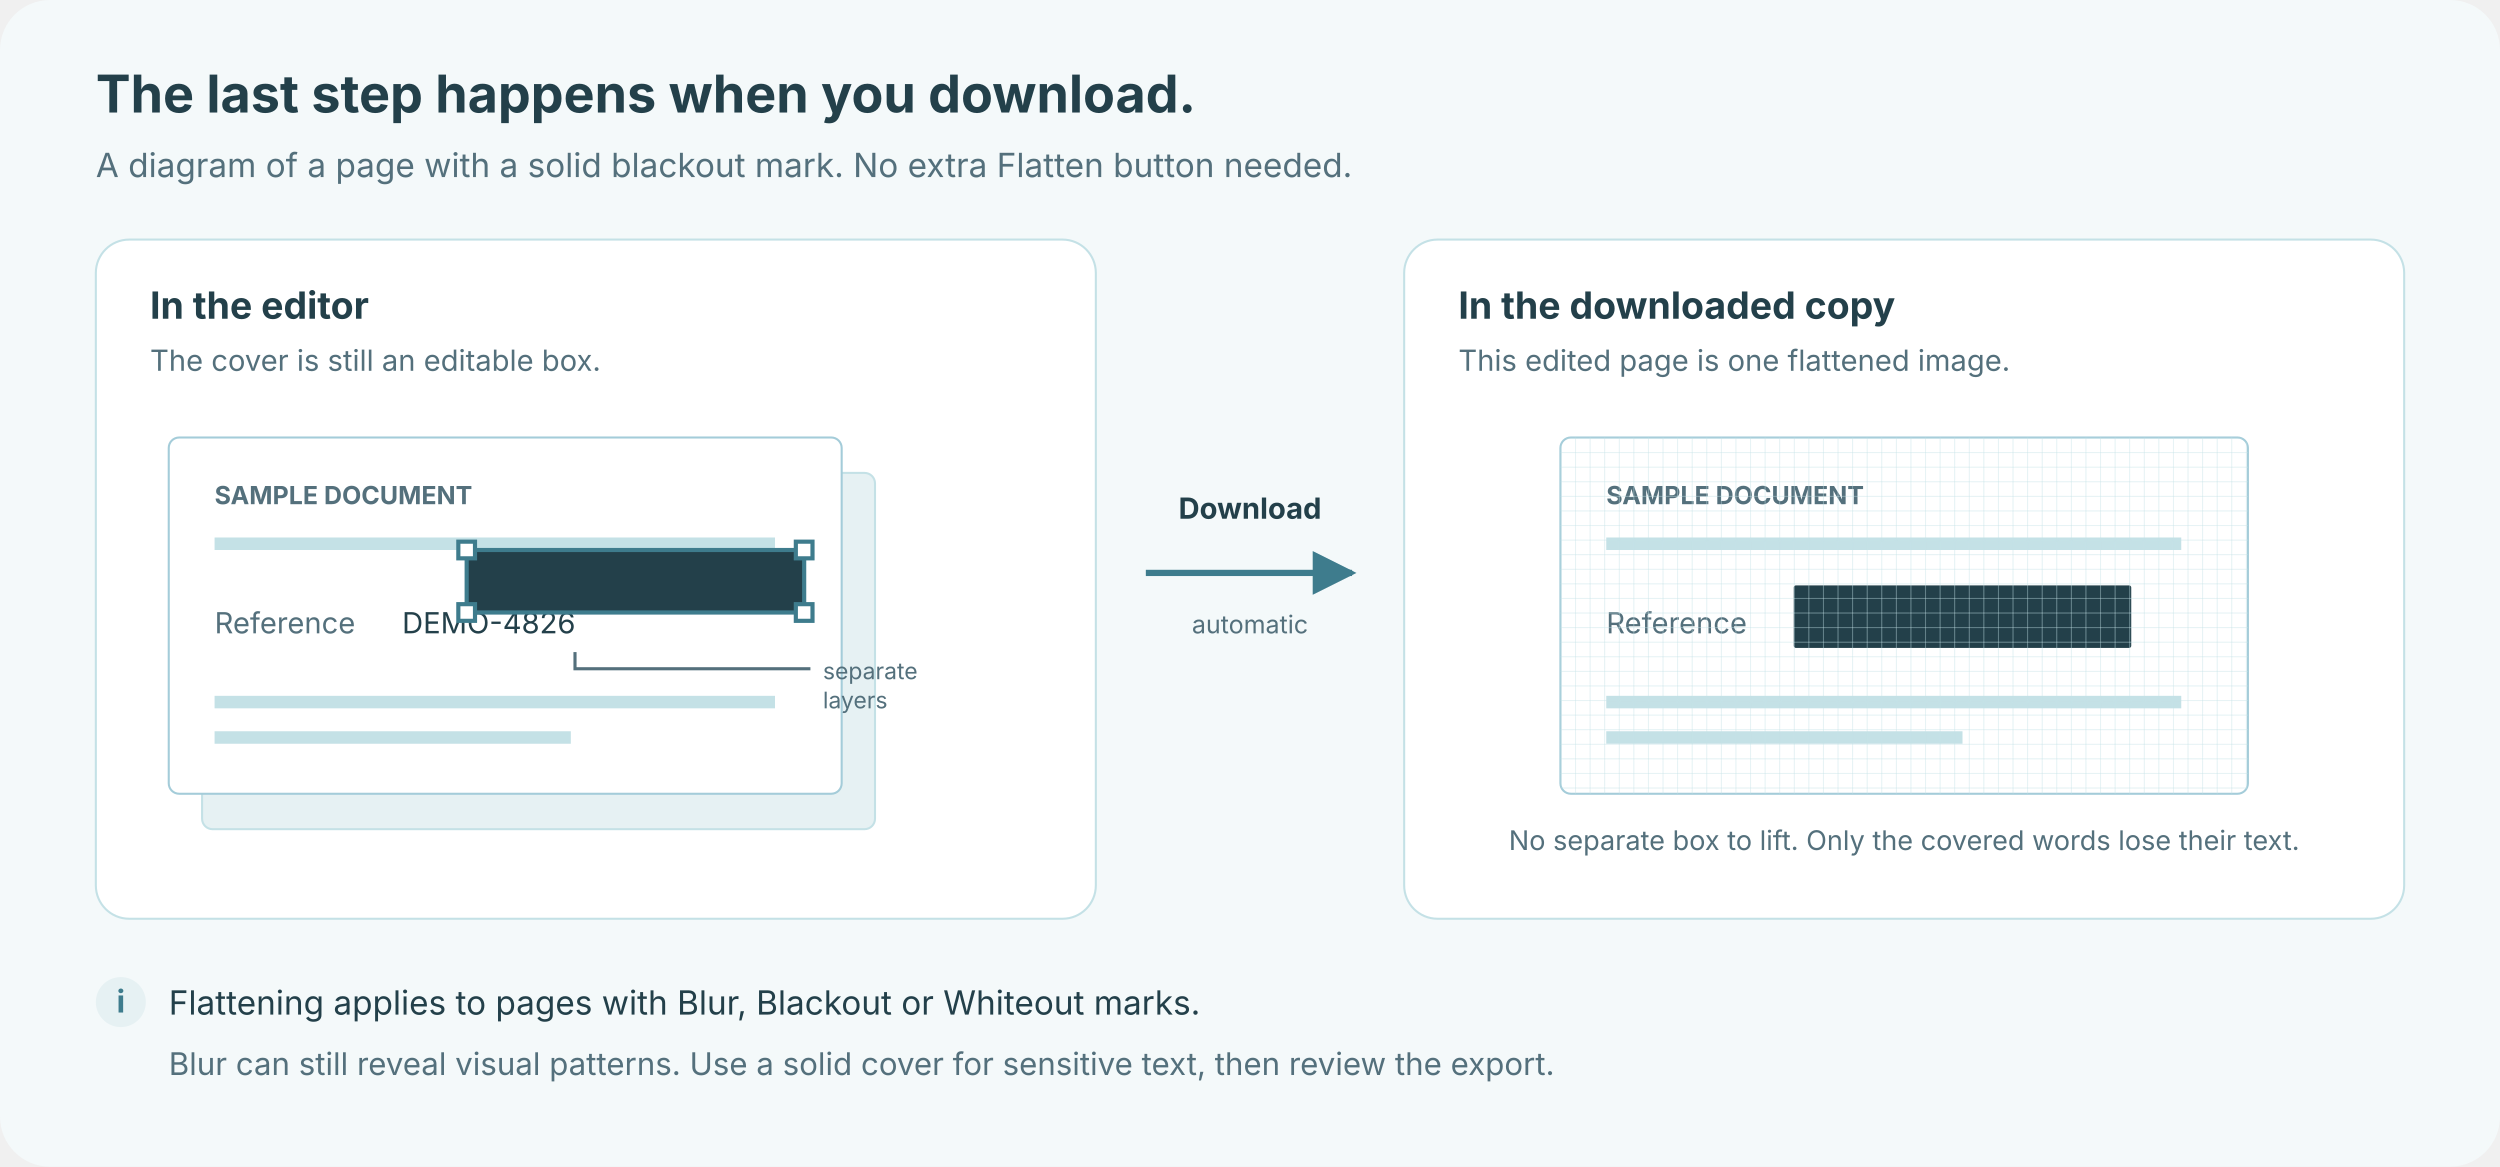
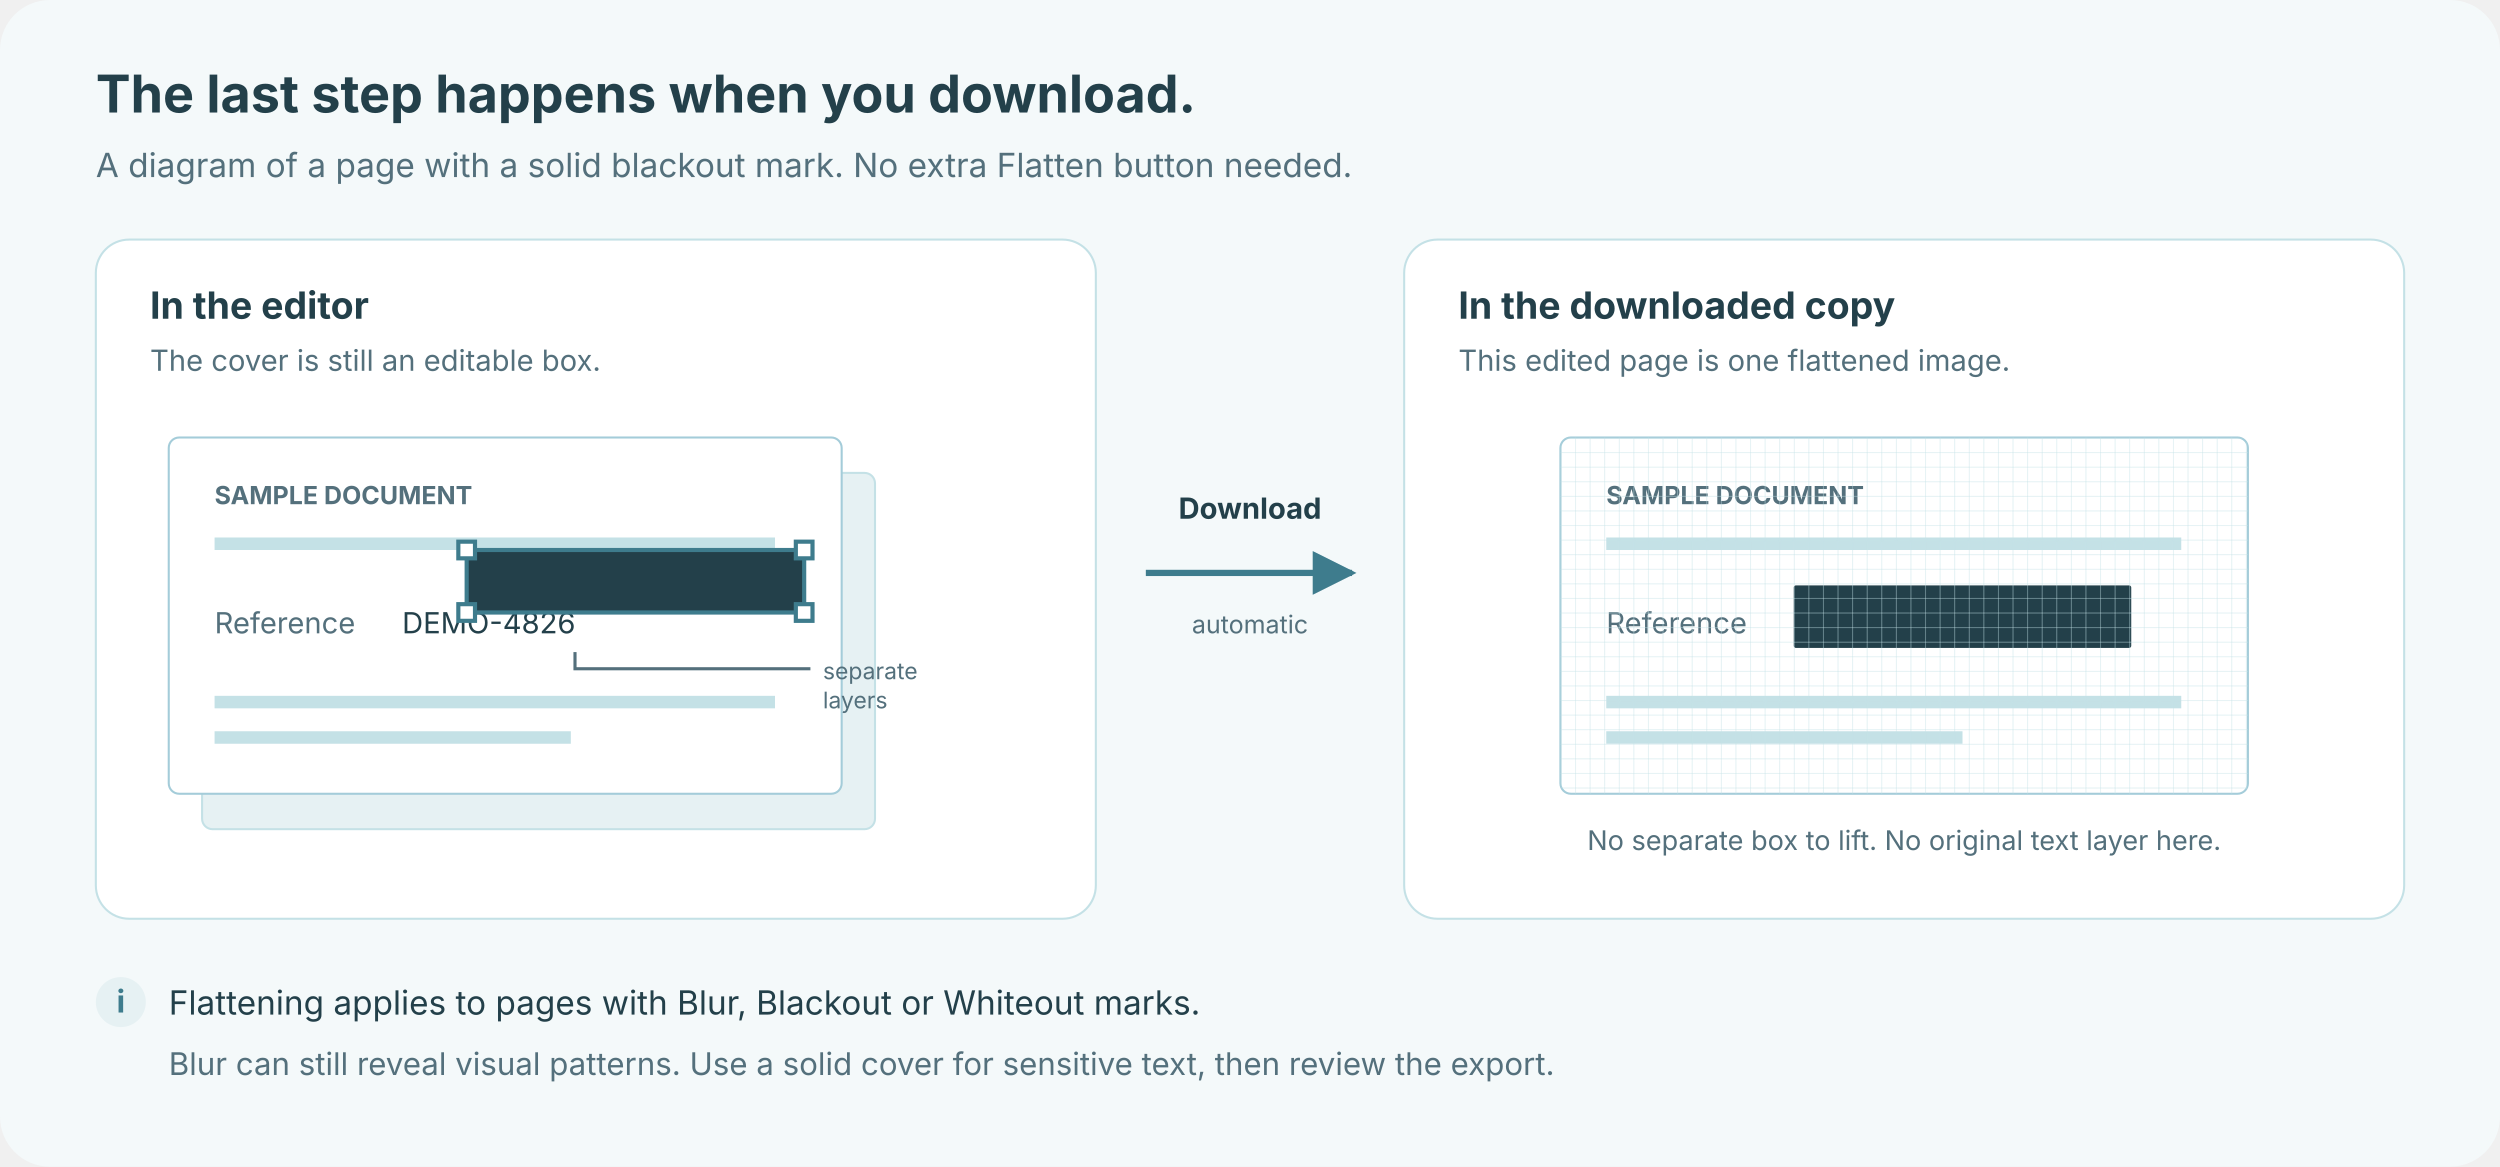
<svg xmlns="http://www.w3.org/2000/svg" width="1200" height="560" viewBox="0 0 1200 560" role="img" aria-labelledby="title desc">
  <defs>
    <pattern id="pixels" x="0" y="0" width="7" height="7" patternUnits="userSpaceOnUse">
      <path d="M7 0H0V7" fill="none" stroke="#c4e1e6" stroke-width="0.4" />
    </pattern>
    <marker id="arrow" viewBox="0 0 10 10" refX="9" refY="5" markerWidth="7" markerHeight="7" orient="auto-start-reverse">
      <path d="M0 0L10 5L0 10Z" fill="#3e7c8d" />
    </marker>
  </defs>
  <rect width="1200" height="560" rx="24" fill="#f4f9fa" />
  <g font-family="Inter, Arial, sans-serif" fill="#23404a">
    <text x="46" y="54" font-size="25" font-weight="700">The last step happens when you download.</text>
    <text x="46" y="85" font-size="16" fill="#54707c">A diagram of a page with a solid blackout mark. No extra Flatten button needed.</text>
    <rect x="46" y="115" width="480" height="326" rx="16" fill="#fff" stroke="#c4e1e6" />
    <rect x="674" y="115" width="480" height="326" rx="16" fill="#fff" stroke="#c4e1e6" />
    <text x="72" y="153" font-size="18" font-weight="700">In the editor</text>
    <text x="72" y="178" font-size="14" fill="#54707c">The cover is still an editable box.</text>
    <text x="700" y="153" font-size="18" font-weight="700">In the downloaded copy</text>
    <text x="700" y="178" font-size="14" fill="#54707c">This edited page is one flattened image.</text>
    <rect x="97" y="227" width="323" height="171" rx="5" fill="#e6f1f3" stroke="#c4e1e6" />
    <rect x="81" y="210" width="323" height="171" rx="5" fill="#fff" stroke="#a4ccd9" />
    <text x="103" y="242" font-size="12" font-weight="700" fill="#54707c">SAMPLE DOCUMENT</text>
    <path d="M103 261H372M103 337H372M103 354H274" stroke="#c4e1e6" stroke-width="6" />
    <text x="103" y="304" font-size="14" fill="#54707c">Reference</text>
    <text x="193" y="304" font-size="14">DEMO-4826</text>
    <rect x="224" y="264" width="162" height="30" rx="1" fill="#23404a" stroke="#3e7c8d" stroke-width="2" />
    <g fill="#fff" stroke="#3e7c8d" stroke-width="2">
      <rect x="220" y="260" width="8" height="8" />
      <rect x="382" y="260" width="8" height="8" />
      <rect x="220" y="290" width="8" height="8" />
      <rect x="382" y="290" width="8" height="8" />
    </g>
    <path d="M276 313L276 321L389 321" stroke="#54707c" fill="none" stroke-width="1.5" />
    <text x="395" y="326" font-size="11" fill="#54707c">separate</text>
    <text x="395" y="340" font-size="11" fill="#54707c">layers</text>
    <path d="M550 275H649" stroke="#3e7c8d" stroke-width="3" marker-end="url(#arrow)" />
    <text x="600" y="249" font-size="14" font-weight="700" text-anchor="middle">Download</text>
    <text x="600" y="304" font-size="12" fill="#54707c" text-anchor="middle">automatic</text>
    <rect x="749" y="210" width="330" height="171" rx="5" fill="#fff" stroke="#a4ccd9" />
    <text x="771" y="242" font-size="12" font-weight="700" fill="#54707c">SAMPLE DOCUMENT</text>
    <path d="M771 261H1047M771 337H1047M771 354H942" stroke="#c4e1e6" stroke-width="6" />
    <text x="771" y="304" font-size="14" fill="#54707c">Reference</text>
    <rect x="861" y="281" width="162" height="30" rx="1" fill="#23404a" />
    <rect x="749" y="210" width="330" height="171" rx="5" fill="url(#pixels)" />
-     <text x="914" y="408" font-size="13" fill="#54707c" text-anchor="middle">No separate box to lift. Only the covered words lose their text.</text>
+     <text x="914" y="408" font-size="13" fill="#54707c" text-anchor="middle">No separate box to lift. No original text layer here.</text>
    <circle cx="58" cy="481" r="12" fill="#e6f1f3" />
    <text x="58" y="486" font-size="15" font-weight="700" text-anchor="middle" fill="#3e7c8d">i</text>
    <text x="81" y="487" font-size="16">Flattening applies to pages with Blur, Blackout or Whiteout marks.</text>
    <text x="81" y="516" font-size="15" fill="#54707c">Blur can still reveal visual patterns. Use a solid cover for sensitive text, then review the export.</text>
  </g>
</svg>
